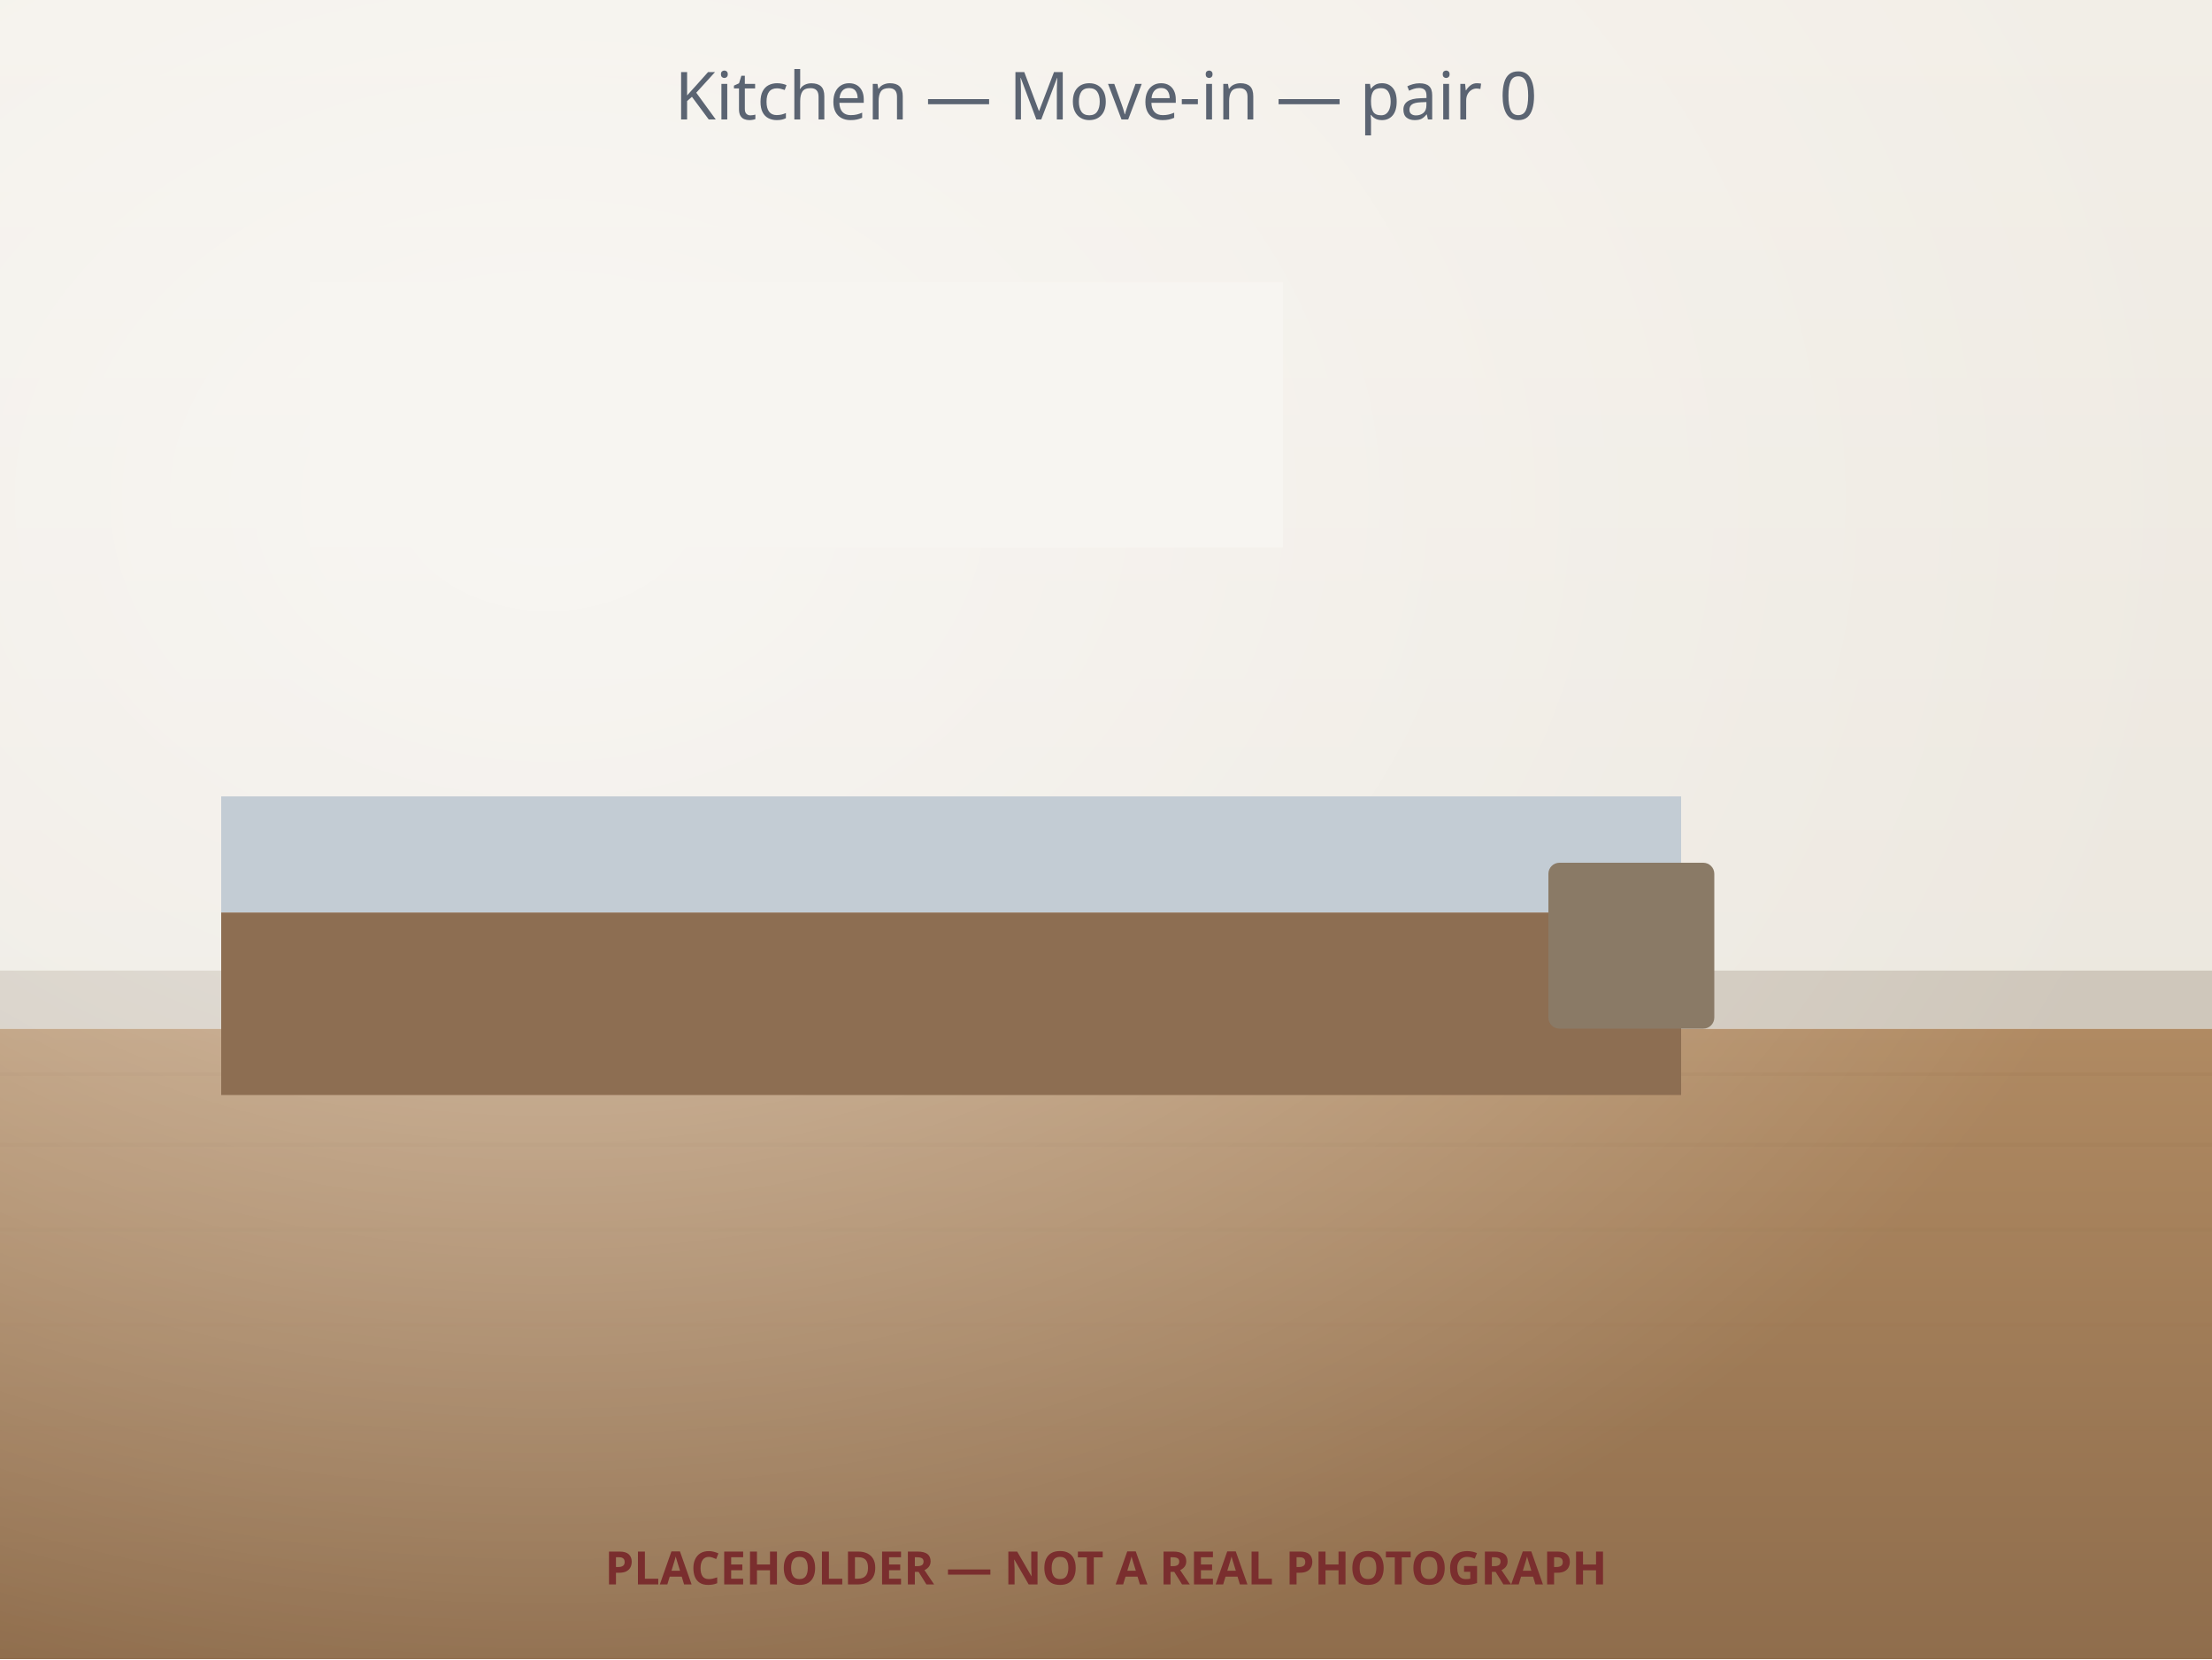
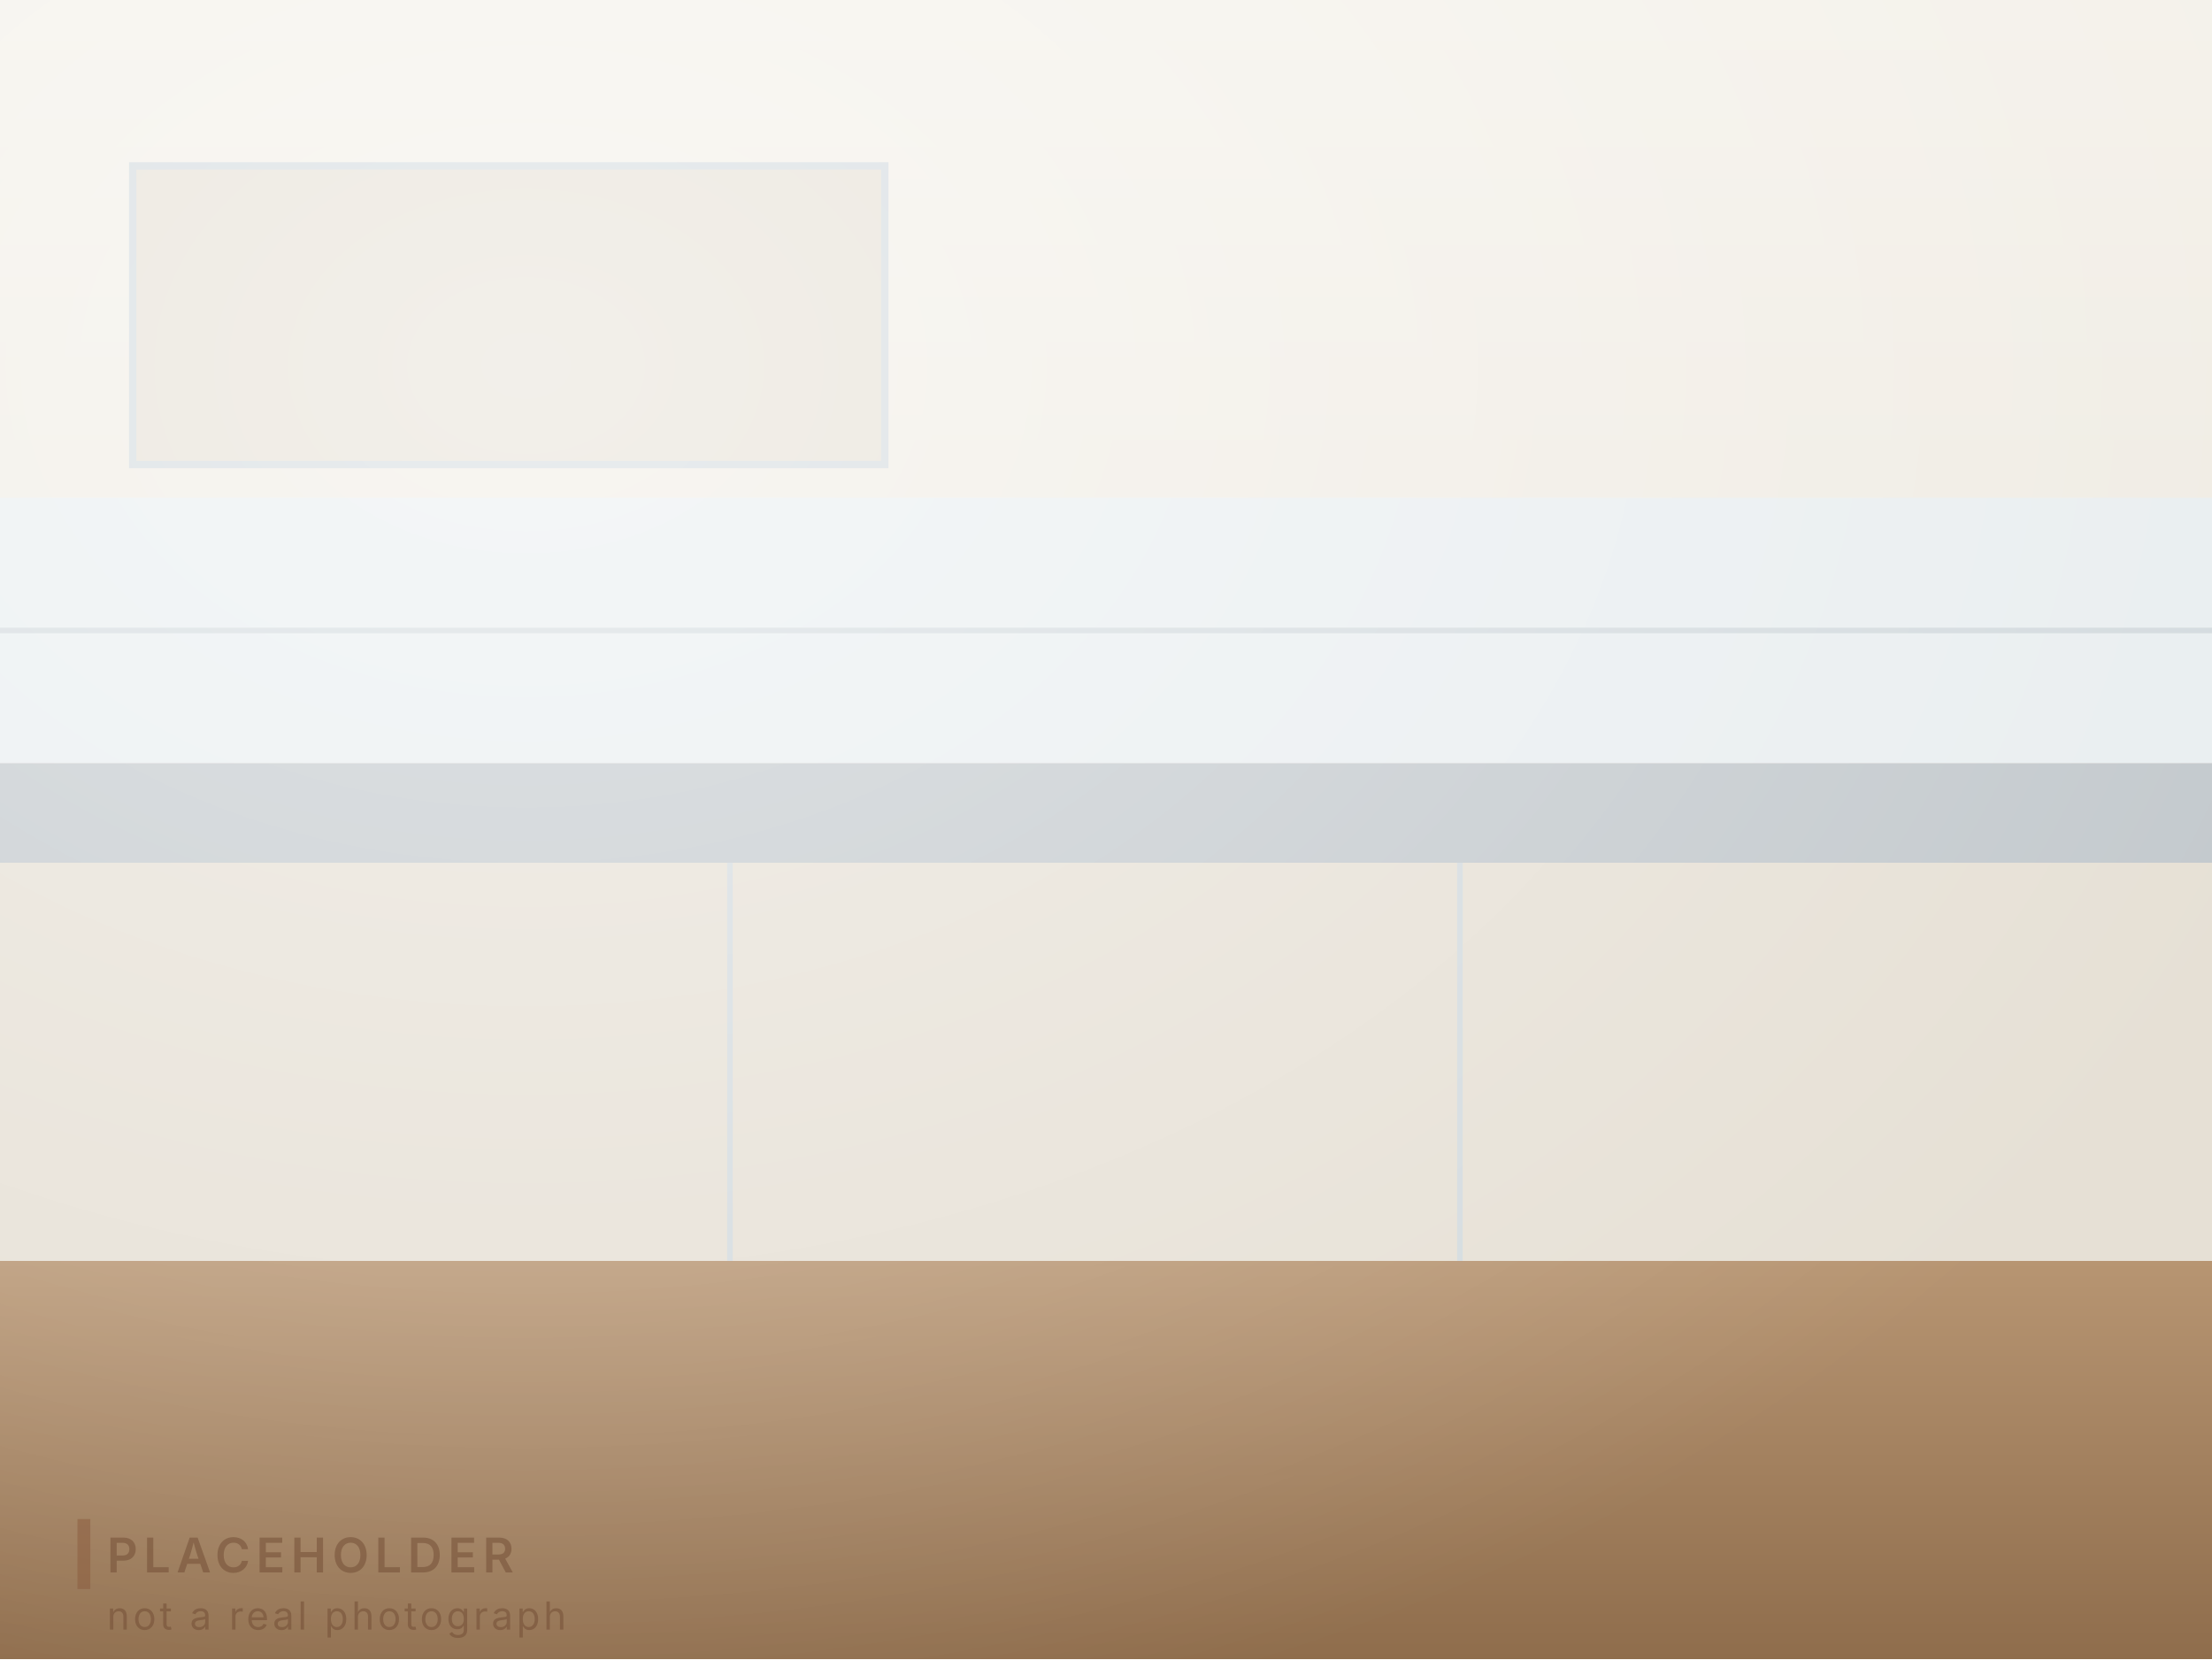
<svg xmlns="http://www.w3.org/2000/svg" width="1200" height="900" viewBox="0 0 1200 900" role="img">
  <defs>
-     <linearGradient id="wallg" x1="0" y1="0" x2="0" y2="1">
-       <stop offset="0" stop-color="#f2eee7" />
-       <stop offset="1" stop-color="#e8e3da" />
+     <linearGradient id="wall" x1="0" y1="0" x2="0" y2="1">
+       <stop offset="0" stop-color="#f4f1ea" />
+       <stop offset="1" stop-color="#e6e0d5" />
    </linearGradient>
-     <linearGradient id="floorg" x1="0" y1="0" x2="0" y2="1">
-       <stop offset="0" stop-color="#b08a62" />
+     <linearGradient id="floor" x1="0" y1="0" x2="0" y2="1">
+       <stop offset="0" stop-color="#b79572" />
      <stop offset="1" stop-color="#8f6d4c" />
    </linearGradient>
-     <radialGradient id="daylight" cx="0.25" cy="0.3" r="0.75">
-       <stop offset="0" stop-color="#ffffff" stop-opacity="0.55" />
+     <radialGradient id="day" cx="0.24" cy="0.22" r="0.85">
+       <stop offset="0" stop-color="#ffffff" stop-opacity="0.5" />
      <stop offset="1" stop-color="#ffffff" stop-opacity="0" />
    </radialGradient>
-     <radialGradient id="stain" cx="0.5" cy="0.5" r="0.5">
-       <stop offset="0" stop-color="#5a3a22" stop-opacity="0.85" />
-       <stop offset="0.6" stop-color="#6b4a2f" stop-opacity="0.55" />
-       <stop offset="1" stop-color="#6b4a2f" stop-opacity="0" />
+     <radialGradient id="mark" cx="0.5" cy="0.5" r="0.5">
+       <stop offset="0" stop-color="#5d4326" stop-opacity="0.85" />
+       <stop offset="0.6" stop-color="#6b4d2d" stop-opacity="0.45" />
+       <stop offset="1" stop-color="#6b4d2d" stop-opacity="0" />
    </radialGradient>
  </defs>
-   <rect width="1200" height="900" fill="url(#wallg)" />
-   <path d="M0 558.0 L1200.0 558.0 L1200.0 900 L0 900 Z" fill="url(#floorg)" />
-   <line x1="0" y1="582.7" x2="1200" y2="582.7" stroke="#9a765230" stroke-width="2" />
-   <line x1="0" y1="621.0" x2="1200" y2="621.0" stroke="#9a765230" stroke-width="2" />
-   <line x1="0" y1="667.0" x2="1200" y2="667.0" stroke="#9a765230" stroke-width="2" />
-   <line x1="0" y1="718.7" x2="1200" y2="718.7" stroke="#9a765230" stroke-width="2" />
-   <line x1="0" y1="775.1" x2="1200" y2="775.1" stroke="#9a765230" stroke-width="2" />
-   <line x1="0" y1="835.7" x2="1200" y2="835.7" stroke="#9a765230" stroke-width="2" />
-   <rect x="0" y="526.5" width="1200" height="31.5" fill="#cfc7bb" />
-   <rect width="1200" height="900" fill="url(#daylight)" />
-   <rect x="120.0" y="432.0" width="792.0" height="63.0" fill="#c3ccd4" />
-   <rect x="120.0" y="495.0" width="792.0" height="99.0" fill="#8d6e52" />
-   <rect x="168.0" y="153.0" width="528.0" height="144.0" fill="#f7f5f1" />
-   <rect x="840.0" y="468.0" width="90.0" height="90.0" rx="6" fill="#8a7a66" />
-   <text x="600" y="64.8" font-family="system-ui, sans-serif" font-size="36" fill="#5b6472" text-anchor="middle">Kitchen — Move-in — pair 0</text>
-   <text x="600" y="859.5" font-family="system-ui, sans-serif" font-size="25" fill="#7a2e2e" text-anchor="middle" font-weight="600">PLACEHOLDER — NOT A REAL PHOTOGRAPH</text>
+   <rect width="1200" height="900" fill="url(#wall)" />
+   <rect y="684" width="1200" height="216" fill="url(#floor)" />
+   <rect y="667.8" width="1200" height="16.2" fill="#d9d2c5" />
+   <rect y="270" width="1200" height="144" fill="#e9eef0" />
+   <line x1="0" y1="342" x2="1200" y2="342" stroke="#d3dade" stroke-width="3" />
+   <rect x="72" y="90" width="408" height="162" fill="#e6e0d5" stroke="#d3dade" stroke-width="4" />
+   <rect x="0" y="414" width="1200" height="54" fill="#c3c9cd" />
+   <rect x="0" y="468" width="1200" height="216" fill="#e6e0d5" />
+   <line x1="396" y1="468" x2="396" y2="684" stroke="#d3dade" stroke-width="3" />
+   <line x1="792" y1="468" x2="792" y2="684" stroke="#d3dade" stroke-width="3" />
+   <rect width="1200" height="900" fill="url(#day)" />
+   <g opacity="0.5">
+     <rect x="42" y="824" width="7" height="38" fill="#8a5a3c" />
+     <text x="58" y="853" font-family="system-ui, -apple-system, sans-serif" font-size="26" letter-spacing="3.1" fill="#6f4a31" font-weight="600">PLACEHOLDER</text>
+     <text x="58" y="884" font-family="system-ui, -apple-system, sans-serif" font-size="21" letter-spacing="1.8" fill="#6f4a31">not a real photograph</text>
+   </g>
</svg>
